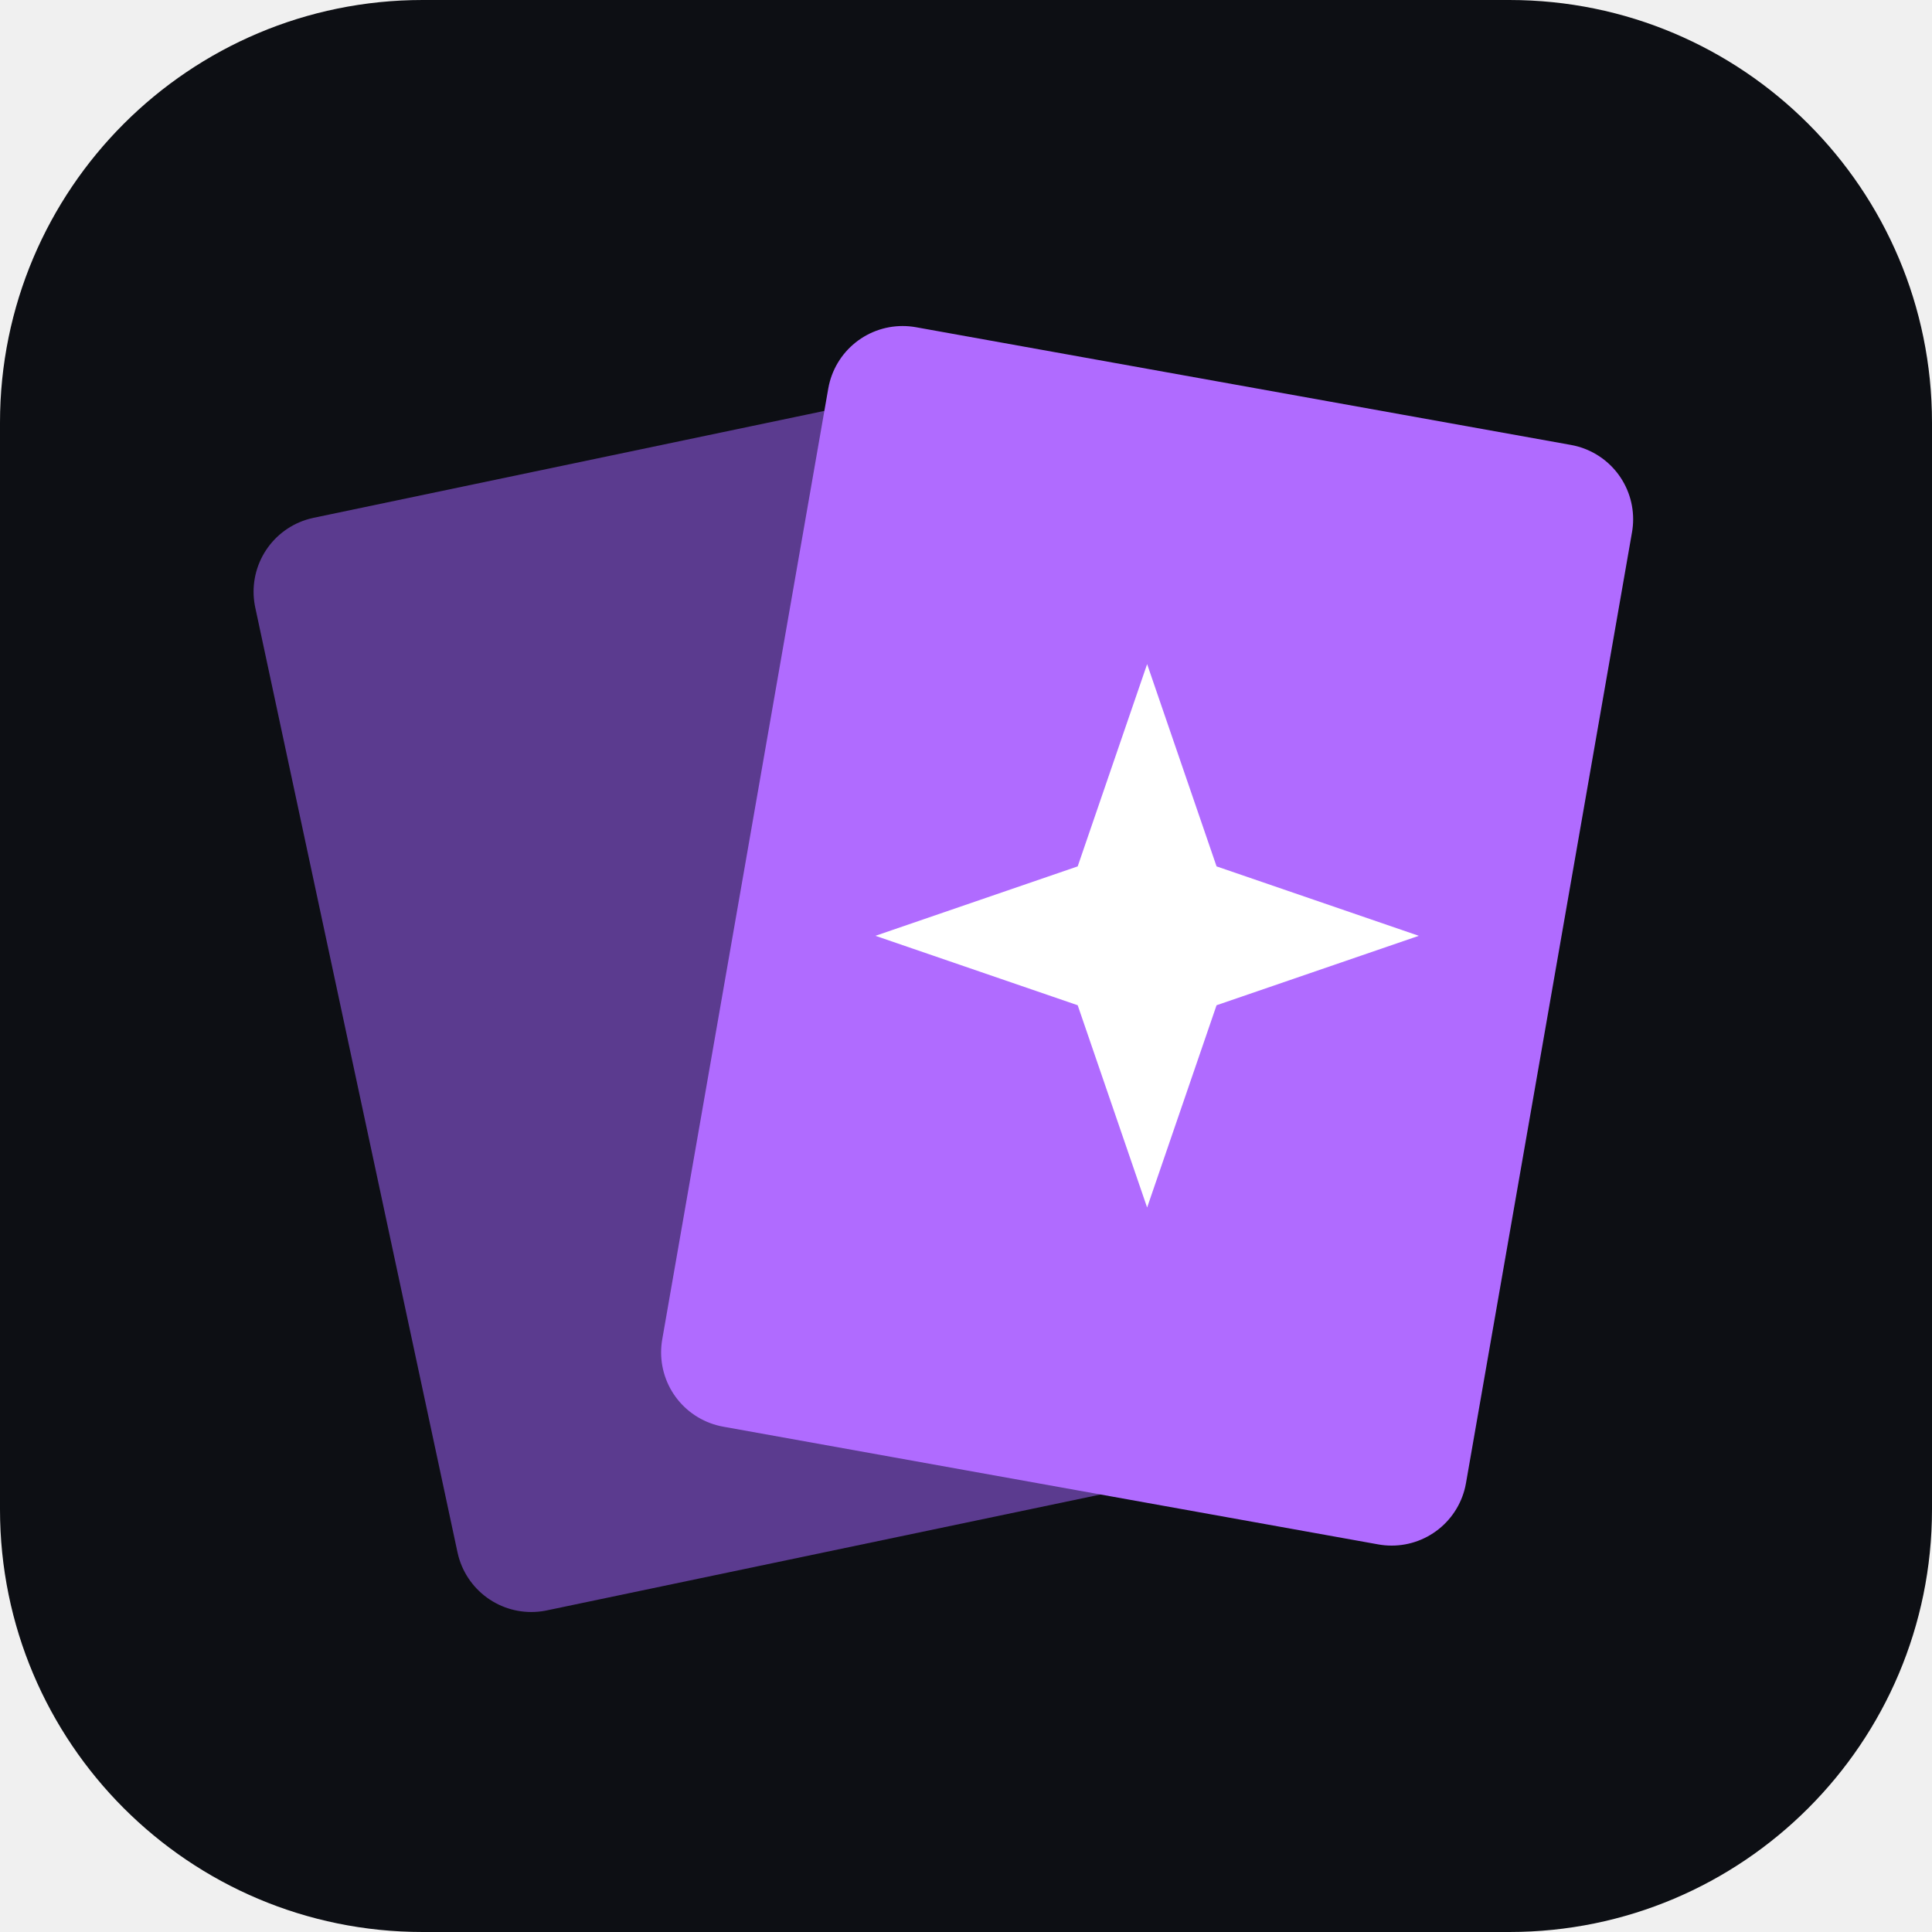
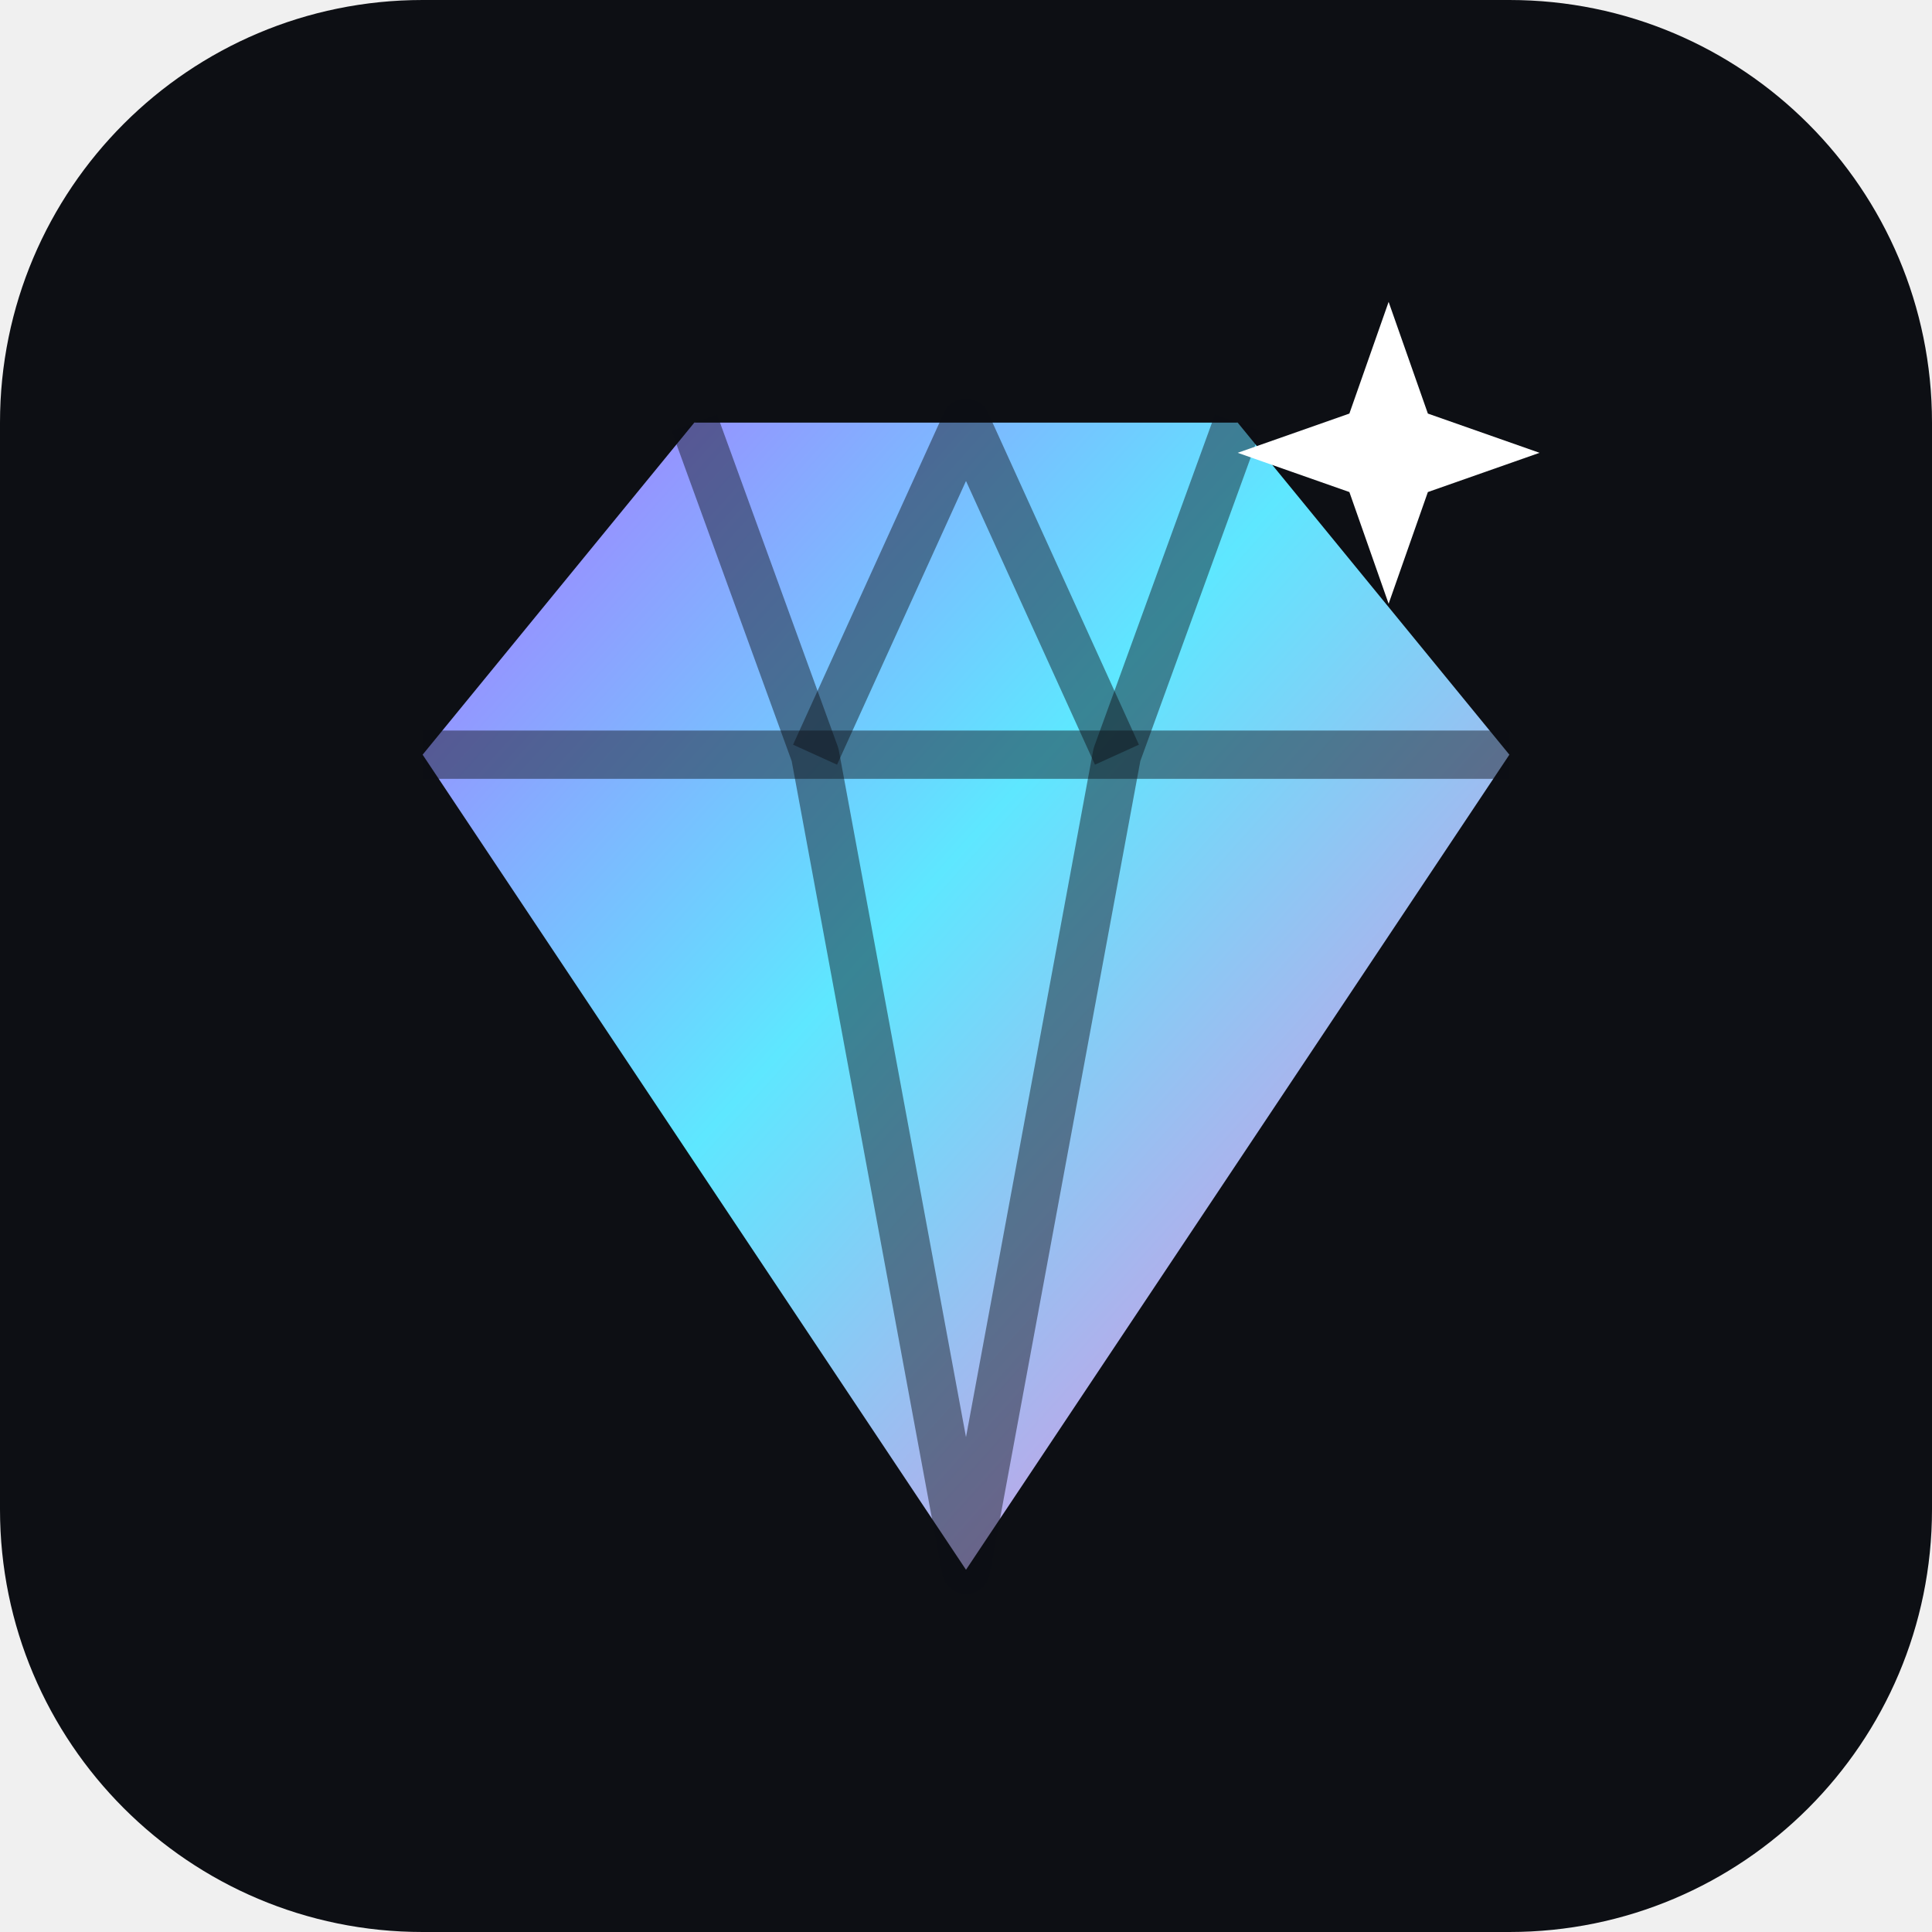
<svg xmlns="http://www.w3.org/2000/svg" viewBox="0 0 64 64">
+   <defs>
+     <linearGradient id="holo" x1="12" y1="14" x2="52" y2="50" gradientUnits="userSpaceOnUse">
+       <stop offset="0" stop-color="#b06bff" />
+       <stop offset="0.45" stop-color="#5ee7ff" />
+       <stop offset="1" stop-color="#ff7ad9" />
+     </linearGradient>
+   </defs>
  <rect width="64" height="64" rx="14" fill="#0d0f14" />
-   <polygon points="10.9,19.6 32.4,15.1 39.1,46.4 17.6,50.9" fill="#5b3b8f" stroke="#5b3b8f" stroke-width="5" stroke-linejoin="round" />
-   <polygon points="29.9,13.3 51.6,17.2 46.1,48.7 24.4,44.8" fill="#b06bff" stroke="#b06bff" stroke-width="5" stroke-linejoin="round" />
-   <path d="M38 22 L40.3 28.7 L47 31 L40.3 33.3 L38 40 L35.7 33.3 L29 31 L35.7 28.7 Z" fill="#ffffff" />
+   <polygon points="14,25 23,14 41,14 50,25 32,52" fill="url(#holo)" />
+   <polyline points="14,25 50,25" fill="none" stroke="#0d0f14" stroke-opacity="0.45" stroke-width="1.6" />
+   <polyline points="23,14 27,25 32,52 37,25 41,14" fill="none" stroke="#0d0f14" stroke-opacity="0.45" stroke-width="1.6" stroke-linejoin="round" />
+   <polyline points="27,25 32,14 37,25" fill="none" stroke="#0d0f14" stroke-opacity="0.45" stroke-width="1.6" stroke-linejoin="round" />
+   <path d="M46 10 L47.3 13.7 L51 15 L47.3 16.3 L46 20 L44.7 16.3 L41 15 L44.7 13.7 Z" fill="#ffffff" />
</svg>
